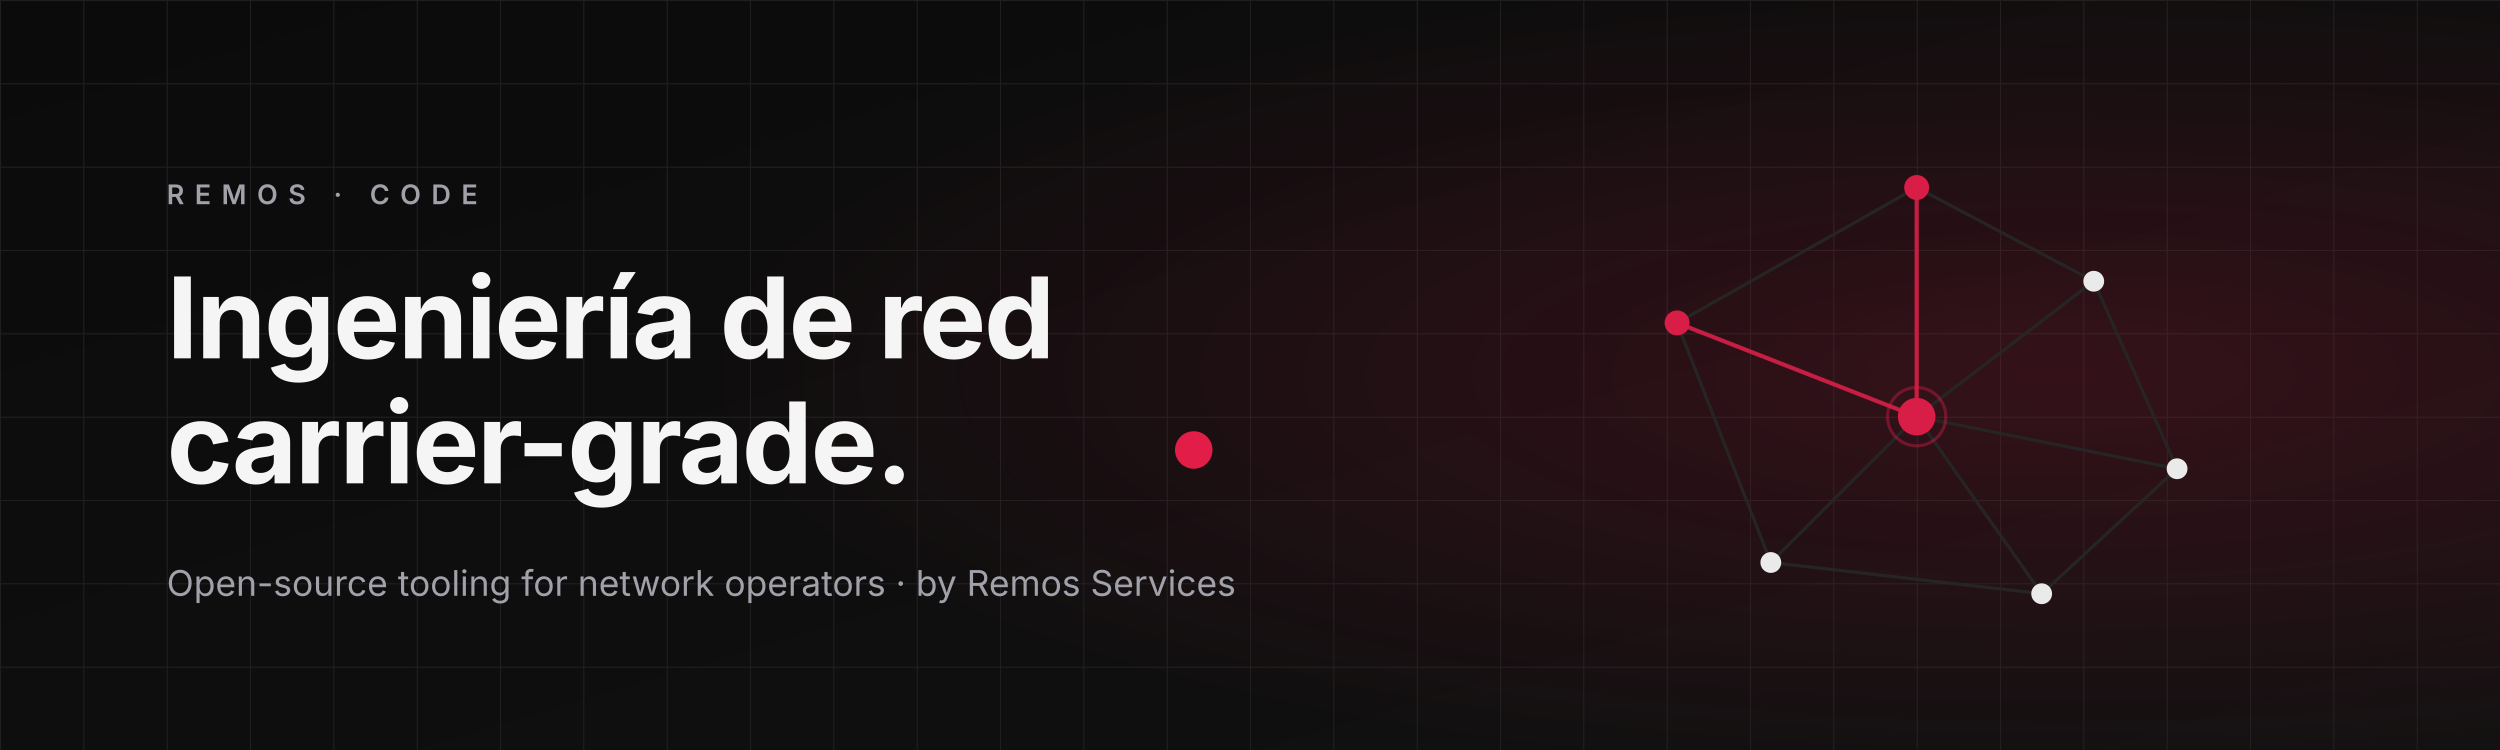
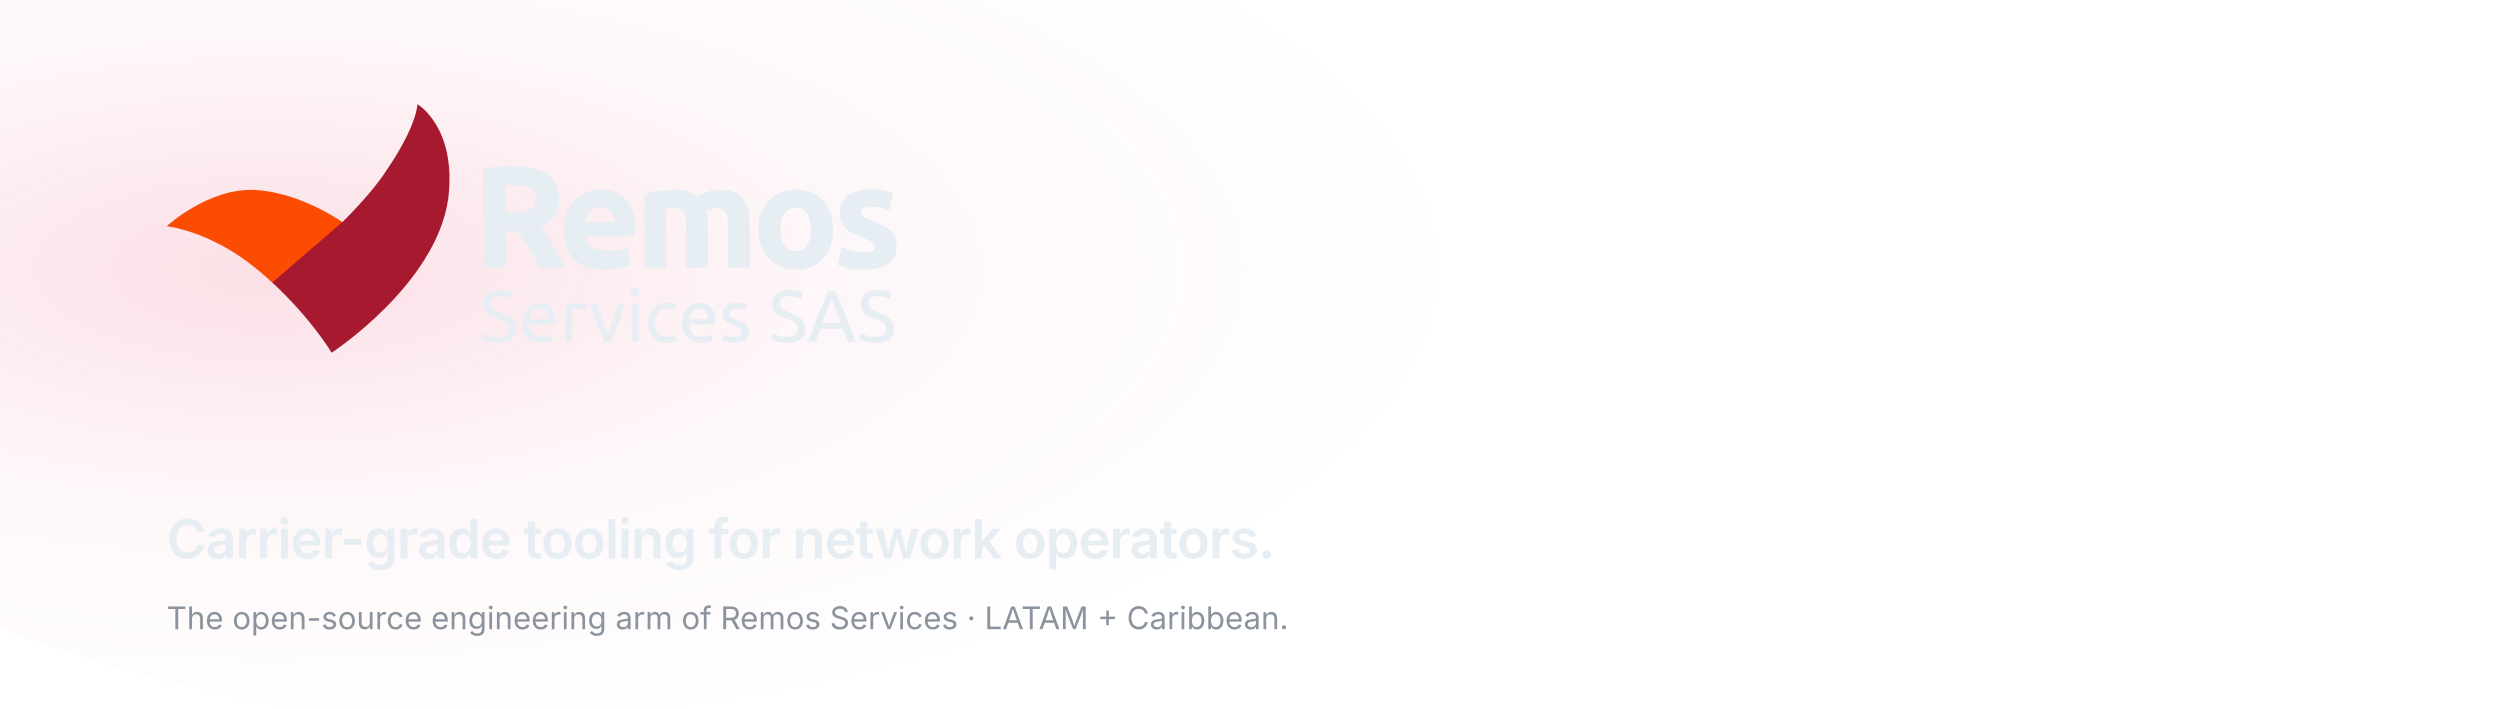
- <svg xmlns="http://www.w3.org/2000/svg" viewBox="0 0 1200 360" width="1200" height="360" role="img" aria-label="Remos Code — Ingeniería de red carrier-grade">
+ <svg xmlns="http://www.w3.org/2000/svg" viewBox="0 0 1200 340" width="1200" height="340" role="img" aria-label="Remos Services — Carrier-grade tooling for network operators">
  <defs>
-     <linearGradient id="bg" x1="0" y1="0" x2="1" y2="1">
-       <stop offset="0%" stop-color="#0B0B0B" />
-       <stop offset="100%" stop-color="#111111" />
-     </linearGradient>
-     <pattern id="grid" width="40" height="40" patternUnits="userSpaceOnUse">
-       <path d="M 40 0 L 0 0 0 40" fill="none" stroke="#1F1F1F" stroke-width="1" />
-     </pattern>
-     <radialGradient id="glow" cx="0.82" cy="0.5" r="0.55">
-       <stop offset="0%" stop-color="#E11D48" stop-opacity="0.18" />
+     <radialGradient id="glow" cx="0.28" cy="0.45" r="0.55">
+       <stop offset="0%" stop-color="#E11D48" stop-opacity="0.14" />
+       <stop offset="45%" stop-color="#E11D48" stop-opacity="0.04" />
      <stop offset="100%" stop-color="#E11D48" stop-opacity="0" />
    </radialGradient>
+     <linearGradient id="hairline" x1="0" y1="0" x2="1" y2="0">
+       <stop offset="0%" stop-color="#30363D" stop-opacity="0" />
+       <stop offset="50%" stop-color="#30363D" stop-opacity="1" />
+       <stop offset="100%" stop-color="#30363D" stop-opacity="0" />
+     </linearGradient>
  </defs>
-   <rect width="1200" height="360" fill="url(#bg)" />
-   <rect width="1200" height="360" fill="url(#grid)" />
-   <rect width="1200" height="360" fill="url(#glow)" />
+   <ellipse cx="360" cy="150" rx="520" ry="210" fill="url(#glow)" />
+   <g transform="translate(80, 50) scale(0.55)">
+     <path fill-rule="evenodd" clip-rule="evenodd" d="M154.536 103.662C154.536 103.662 117.101 76.787 76.786 74.866C36.474 72.946 0 106.543 0 106.543C0 106.543 38.041 110.384 78.707 143.978C83.801 148.185 88.599 152.406 93.103 156.58L154.532 103.666L154.536 103.662Z" fill="#FC4C02" />
+     <path fill-rule="evenodd" clip-rule="evenodd" d="M191.97 57.592C179.307 77.64 153.575 102.705 153.575 102.705L92.145 155.619C126.699 187.629 143.976 216.925 143.976 216.925C143.976 216.925 235.162 157.413 245.721 82.547C253.403 20.158 218.845 0 218.845 0C218.845 0 218.845 18.237 191.97 57.592Z" fill="#A6192E" />
+     <path d="M301.814 54.035C314.96 54.035 325.026 56.372 332.02 61.05C339.012 65.728 342.509 72.993 342.509 82.851C342.509 89.002 341.096 93.997 338.275 97.828C335.451 101.662 331.387 104.676 326.079 106.863C327.849 109.057 329.7 111.561 331.64 114.384C333.577 117.208 335.494 120.156 337.391 123.233C339.289 126.31 341.119 129.511 342.889 132.838C344.66 136.169 346.303 139.433 347.817 142.634H325.776C324.169 139.77 322.538 136.863 320.891 133.912C319.241 130.965 317.551 128.097 315.817 125.317C314.083 122.536 312.37 119.902 310.679 117.418C308.986 114.935 307.295 112.677 305.605 110.657H295.873V142.634H276.155V56.312C280.453 55.472 284.897 54.882 289.488 54.542C294.079 54.205 298.187 54.035 301.811 54.035H301.814ZM302.951 70.845C301.517 70.845 300.234 70.889 299.097 70.972C297.96 71.055 296.886 71.142 295.873 71.225V94.987H301.434C308.849 94.987 314.157 94.06 317.361 92.207C320.561 90.353 322.165 87.195 322.165 82.728C322.165 78.26 320.541 75.376 317.301 73.566C314.057 71.755 309.276 70.849 302.954 70.849L302.951 70.845Z" fill="#E6EDF3" />
+     <path d="M346.43 109.901C346.43 104.003 347.333 98.842 349.147 94.418C350.957 89.993 353.338 86.309 356.288 83.359C359.236 80.411 362.626 78.177 366.464 76.66C370.298 75.144 374.236 74.387 378.283 74.387C387.718 74.387 395.177 77.274 400.654 83.045C406.129 88.816 408.869 97.308 408.869 108.514C408.869 109.611 408.826 110.811 408.743 112.115C408.659 113.422 408.573 114.578 408.489 115.592H365.77C366.191 119.47 368.001 122.543 371.205 124.817C374.406 127.091 378.703 128.231 384.098 128.231C387.552 128.231 390.942 127.915 394.273 127.284C397.6 126.651 400.318 125.874 402.425 124.947L404.952 140.241C403.942 140.747 402.591 141.251 400.908 141.758C399.221 142.264 397.347 142.704 395.283 143.084C393.216 143.465 391.006 143.778 388.649 144.031C386.288 144.285 383.928 144.411 381.57 144.411C375.586 144.411 370.385 143.528 365.96 141.758C361.536 139.987 357.872 137.567 354.965 134.489C352.058 131.415 349.91 127.771 348.52 123.557C347.13 119.346 346.433 114.795 346.433 109.908L346.43 109.901ZM390.669 102.696C390.586 101.096 390.309 99.535 389.849 98.018C389.385 96.501 388.669 95.154 387.702 93.974C386.731 92.794 385.508 91.827 384.038 91.067C382.564 90.31 380.73 89.93 378.54 89.93C376.349 89.93 374.622 90.29 373.105 91.004C371.588 91.72 370.325 92.667 369.314 93.847C368.304 95.028 367.524 96.398 366.977 97.955C366.427 99.515 366.03 101.096 365.777 102.696H390.676H390.669Z" fill="#E6EDF3" />
+     <path d="M453.482 107.374C453.482 101.306 452.702 97.009 451.145 94.481C449.585 91.954 446.911 90.691 443.12 90.691C441.94 90.691 440.72 90.754 439.456 90.881C438.192 91.007 436.969 91.154 435.792 91.324V142.638H416.958V78.431C418.558 78.011 420.432 77.568 422.583 77.105C424.73 76.641 427.007 76.221 429.407 75.841C431.808 75.461 434.275 75.167 436.802 74.957C439.329 74.747 441.813 74.641 444.26 74.641C449.065 74.641 452.959 75.254 455.953 76.474C458.943 77.698 461.407 79.152 463.348 80.835C466.042 78.898 469.139 77.381 472.636 76.284C476.13 75.191 479.354 74.641 482.305 74.641C487.613 74.641 491.974 75.381 495.388 76.851C498.802 78.325 501.519 80.412 503.54 83.109C505.563 85.806 506.954 89.007 507.71 92.714C508.467 96.422 508.847 100.549 508.847 105.1V142.638H490.013V107.374C490.013 101.306 489.233 97.009 487.676 94.481C486.116 91.954 483.442 90.691 479.651 90.691C478.641 90.691 477.227 90.944 475.417 91.448C473.603 91.954 472.11 92.584 470.929 93.344C471.519 95.285 471.896 97.325 472.066 99.476C472.233 101.623 472.32 103.92 472.32 106.364V142.638H453.489V107.374H453.482Z" fill="#E6EDF3" />
+     <path d="M581.645 109.271C581.645 114.495 580.888 119.276 579.371 123.617C577.854 127.958 575.664 131.665 572.8 134.739C569.936 137.817 566.502 140.197 562.501 141.881C558.497 143.565 554.013 144.408 549.038 144.408C544.064 144.408 539.706 143.565 535.705 141.881C531.701 140.197 528.267 137.817 525.403 134.739C522.539 131.665 520.306 127.958 518.705 123.617C517.105 119.279 516.305 114.498 516.305 109.271C516.305 104.043 517.125 99.285 518.769 94.988C520.412 90.69 522.686 87.026 525.593 83.992C528.501 80.958 531.955 78.601 535.959 76.914C539.96 75.23 544.321 74.387 549.038 74.387C553.756 74.387 558.243 75.23 562.248 76.914C566.249 78.601 569.683 80.958 572.55 83.992C575.414 87.026 577.648 90.69 579.248 94.988C580.848 99.285 581.648 104.046 581.648 109.271H581.645ZM562.431 109.271C562.431 103.456 561.271 98.885 558.954 95.558C556.636 92.231 553.329 90.567 549.032 90.567C544.734 90.567 541.403 92.231 539.046 95.558C536.686 98.888 535.505 103.456 535.505 109.271C535.505 115.085 536.686 119.696 539.046 123.11C541.403 126.524 544.734 128.228 549.032 128.228C553.329 128.228 556.636 126.521 558.954 123.11C561.271 119.696 562.431 115.085 562.431 109.271Z" fill="#E6EDF3" />
+     <path d="M608.818 129.112C612.272 129.112 614.716 128.775 616.15 128.101C617.58 127.428 618.297 126.121 618.297 124.184C618.297 122.667 617.37 121.34 615.516 120.203C613.663 119.066 610.839 117.782 607.048 116.349C604.097 115.255 601.423 114.118 599.023 112.935C596.622 111.755 594.579 110.344 592.892 108.701C591.205 107.057 589.901 105.1 588.974 102.823C588.047 100.549 587.584 97.812 587.584 94.608C587.584 88.373 589.901 83.445 594.535 79.821C599.17 76.2 605.531 74.387 613.619 74.387C617.663 74.387 621.538 74.747 625.248 75.46C628.956 76.177 631.903 76.957 634.097 77.797L630.81 92.46C628.616 91.704 626.239 91.03 623.668 90.437C621.098 89.847 618.21 89.553 615.01 89.553C609.112 89.553 606.161 91.197 606.161 94.481C606.161 95.238 606.288 95.915 606.541 96.505C606.795 97.095 607.298 97.665 608.058 98.212C608.815 98.762 609.849 99.352 611.155 99.989C612.462 100.626 614.126 101.329 616.147 102.089C620.274 103.62 623.688 105.13 626.385 106.613C629.083 108.1 631.206 109.707 632.767 111.428C634.324 113.152 635.421 115.065 636.054 117.166C636.687 119.266 637.001 121.707 637.001 124.477C637.001 131.035 634.537 135.996 629.606 139.36C624.678 142.721 617.704 144.405 608.688 144.405C602.79 144.405 597.883 143.898 593.965 142.888C590.048 141.878 587.33 141.034 585.813 140.361L588.974 125.067C592.175 126.331 595.462 127.321 598.833 128.038C602.204 128.755 605.531 129.112 608.818 129.112Z" fill="#E6EDF3" />
+     <path d="M288.874 202.981C295.339 202.981 298.573 200.77 298.573 196.346C298.573 194.986 298.286 193.826 297.713 192.869C297.139 191.912 296.362 191.082 295.385 190.382C294.405 189.681 293.288 189.075 292.035 188.565C290.781 188.054 289.451 187.544 288.047 187.034C286.43 186.481 284.9 185.854 283.453 185.151C282.006 184.45 280.752 183.62 279.689 182.663C278.625 181.706 277.785 180.57 277.168 179.249C276.552 177.932 276.245 176.335 276.245 174.465C276.245 170.594 277.562 167.573 280.202 165.406C282.84 163.236 286.477 162.152 291.111 162.152C293.792 162.152 296.226 162.439 298.416 163.013C300.607 163.586 302.214 164.216 303.234 164.896L301.257 169.937C300.363 169.384 299.033 168.844 297.269 168.31C295.506 167.78 293.452 167.513 291.111 167.513C289.921 167.513 288.814 167.64 287.794 167.897C286.774 168.154 285.88 168.534 285.113 169.044C284.347 169.554 283.74 170.204 283.296 170.991C282.85 171.778 282.626 172.705 282.626 173.765C282.626 174.955 282.86 175.955 283.33 176.762C283.796 177.572 284.457 178.282 285.307 178.899C286.157 179.516 287.147 180.079 288.274 180.59C289.401 181.1 290.645 181.61 292.008 182.12C293.922 182.887 295.676 183.65 297.273 184.417C298.87 185.184 300.25 186.097 301.42 187.161C302.59 188.224 303.494 189.488 304.131 190.958C304.767 192.425 305.088 194.202 305.088 196.286C305.088 200.157 303.674 203.134 300.843 205.218C298.013 207.302 294.025 208.345 288.881 208.345C287.137 208.345 285.53 208.229 284.063 207.995C282.596 207.762 281.289 207.485 280.139 207.165C278.989 206.845 278.002 206.505 277.172 206.145C276.342 205.785 275.695 205.475 275.225 205.221L277.075 200.117C278.052 200.67 279.542 201.287 281.543 201.967C283.543 202.648 285.987 202.988 288.881 202.988L288.874 202.981Z" fill="#E6EDF3" />
+     <path d="M310.311 190.857C310.311 187.923 310.735 185.359 311.588 183.169C312.438 180.979 313.565 179.161 314.969 177.715C316.373 176.268 317.99 175.184 319.817 174.461C321.644 173.737 323.517 173.377 325.431 173.377C329.899 173.377 333.32 174.771 335.703 177.554C338.084 180.342 339.277 184.583 339.277 190.284V191.274C339.277 191.677 339.254 192.051 339.214 192.391H316.499C316.753 195.835 317.753 198.452 319.497 200.239C321.24 202.026 323.964 202.92 327.665 202.92C329.749 202.92 331.502 202.74 332.929 202.376C334.353 202.016 335.427 201.666 336.15 201.323L336.98 206.301C336.257 206.684 334.993 207.087 333.183 207.514C331.376 207.938 329.322 208.151 327.025 208.151C324.131 208.151 321.634 207.714 319.527 206.844C317.42 205.974 315.686 204.77 314.326 203.24C312.965 201.71 311.955 199.889 311.295 197.785C310.635 195.682 310.305 193.374 310.305 190.864L310.311 190.857ZM333.089 187.603C333.129 184.923 332.463 182.722 331.079 180.999C329.695 179.275 327.792 178.415 325.368 178.415C324.008 178.415 322.804 178.681 321.764 179.212C320.72 179.745 319.84 180.435 319.117 181.285C318.393 182.135 317.83 183.116 317.426 184.219C317.023 185.326 316.756 186.453 316.629 187.6H333.089V187.603Z" fill="#E6EDF3" />
+     <path d="M360.076 173.502C360.586 173.502 361.17 173.535 361.83 173.599C362.49 173.662 363.137 173.749 363.777 173.855C364.414 173.962 365.001 174.069 365.531 174.175C366.061 174.282 366.454 174.379 366.711 174.462L365.691 179.63C365.221 179.46 364.447 179.256 363.36 179.023C362.277 178.79 360.883 178.673 359.179 178.673C358.072 178.673 356.979 178.79 355.892 179.023C354.808 179.256 354.095 179.417 353.755 179.503V207.386H347.82V175.612C349.224 175.102 350.968 174.622 353.051 174.175C355.135 173.729 357.476 173.505 360.07 173.505L360.076 173.502Z" fill="#E6EDF3" />
+     <path d="M399.697 174.205C398.037 180.416 396.093 186.371 393.859 192.069C391.626 197.77 389.468 202.874 387.385 207.382H382.023C379.94 202.874 377.779 197.77 375.549 192.069C373.315 186.371 371.371 180.416 369.711 174.205H376.092C376.602 176.289 377.209 178.513 377.909 180.873C378.609 183.234 379.356 185.574 380.143 187.891C380.93 190.212 381.727 192.452 382.537 194.623C383.344 196.793 384.111 198.727 384.834 200.427C385.558 198.727 386.321 196.79 387.131 194.623C387.938 192.452 388.735 190.212 389.525 187.891C390.312 185.574 391.055 183.234 391.759 180.873C392.459 178.513 393.066 176.289 393.576 174.205H399.701H399.697Z" fill="#E6EDF3" />
+     <path d="M408.756 168.208C407.693 168.208 406.789 167.858 406.046 167.155C405.302 166.455 404.929 165.508 404.929 164.314C404.929 163.12 405.302 162.177 406.046 161.473C406.789 160.77 407.693 160.42 408.756 160.42C409.82 160.42 410.723 160.77 411.467 161.473C412.21 162.174 412.584 163.124 412.584 164.314C412.584 165.504 412.21 166.451 411.467 167.155C410.723 167.855 409.816 168.208 408.756 168.208ZM411.757 207.383H405.822V174.206H411.757V207.383Z" fill="#E6EDF3" />
+     <path d="M436.385 208.148C433.705 208.148 431.354 207.721 429.334 206.871C427.313 206.02 425.61 204.83 424.229 203.297C422.846 201.766 421.816 199.946 421.135 197.842C420.455 195.738 420.115 193.408 420.115 190.857C420.115 188.307 420.489 185.966 421.232 183.839C421.976 181.712 423.029 179.872 424.389 178.321C425.75 176.768 427.42 175.557 429.397 174.684C431.374 173.814 433.578 173.377 436.002 173.377C437.489 173.377 438.979 173.504 440.47 173.76C441.956 174.017 443.383 174.42 444.744 174.974L443.403 180.015C442.51 179.592 441.48 179.248 440.309 178.995C439.139 178.738 437.896 178.611 436.575 178.611C433.258 178.611 430.714 179.655 428.95 181.739C427.183 183.822 426.303 186.866 426.303 190.864C426.303 192.651 426.503 194.288 426.91 195.778C427.313 197.269 427.95 198.542 428.824 199.606C429.694 200.669 430.811 201.49 432.174 202.063C433.535 202.636 435.195 202.923 437.152 202.923C438.726 202.923 440.149 202.773 441.426 202.476C442.703 202.18 443.7 201.86 444.424 201.52L445.254 206.497C444.914 206.711 444.424 206.911 443.787 207.104C443.15 207.294 442.427 207.464 441.616 207.614C440.81 207.764 439.946 207.891 439.033 207.998C438.116 208.104 437.236 208.158 436.385 208.158V208.148Z" fill="#E6EDF3" />
+     <path d="M449.781 190.857C449.781 187.923 450.204 185.359 451.058 183.169C451.908 180.979 453.035 179.161 454.439 177.715C455.842 176.268 457.459 175.184 459.286 174.461C461.113 173.737 462.987 173.377 464.901 173.377C469.369 173.377 472.789 174.771 475.173 177.554C477.554 180.342 478.747 184.583 478.747 190.284V191.274C478.747 191.677 478.724 192.051 478.684 192.391H455.969C456.222 195.835 457.223 198.452 458.966 200.239C460.71 202.026 463.434 202.92 467.135 202.92C469.218 202.92 470.972 202.74 472.399 202.376C473.823 202.016 474.896 201.666 475.62 201.323L476.45 206.301C475.727 206.684 474.463 207.087 472.653 207.514C470.845 207.938 468.792 208.151 466.495 208.151C463.601 208.151 461.103 207.714 458.996 206.844C456.889 205.974 455.156 204.77 453.795 203.24C452.435 201.71 451.425 199.889 450.765 197.785C450.104 195.682 449.774 193.374 449.774 190.864L449.781 190.857ZM472.559 187.603C472.599 184.923 471.932 182.722 470.549 180.999C469.165 179.275 467.261 178.415 464.838 178.415C463.477 178.415 462.274 178.681 461.233 179.212C460.19 179.745 459.31 180.435 458.586 181.285C457.863 182.135 457.299 183.116 456.896 184.219C456.492 185.326 456.226 186.453 456.099 187.6H472.559V187.603Z" fill="#E6EDF3" />
+     <path d="M495.017 203.107C497.441 203.107 499.238 202.787 500.408 202.15C501.578 201.514 502.162 200.49 502.162 199.086C502.162 197.683 501.588 196.493 500.438 195.642C499.291 194.792 497.397 193.835 494.76 192.772C493.483 192.262 492.26 191.742 491.093 191.208C489.922 190.678 488.912 190.051 488.062 189.324C487.212 188.601 486.532 187.731 486.022 186.707C485.512 185.687 485.255 184.433 485.255 182.943C485.255 180.009 486.338 177.679 488.509 175.955C490.679 174.231 493.633 173.371 497.377 173.371C498.311 173.371 499.248 173.424 500.185 173.531C501.118 173.638 501.992 173.765 502.802 173.915C503.609 174.065 504.322 174.225 504.939 174.395C505.556 174.565 506.033 174.715 506.376 174.841L505.292 179.946C504.656 179.606 503.655 179.256 502.292 178.892C500.931 178.532 499.294 178.349 497.377 178.349C495.717 178.349 494.273 178.679 493.04 179.339C491.806 179.999 491.189 181.029 491.189 182.433C491.189 183.156 491.326 183.793 491.603 184.347C491.88 184.9 492.303 185.4 492.88 185.847C493.453 186.294 494.167 186.707 495.017 187.091C495.867 187.474 496.887 187.877 498.081 188.304C499.655 188.901 501.058 189.484 502.292 190.058C503.525 190.631 504.579 191.302 505.449 192.068C506.319 192.835 506.989 193.759 507.46 194.842C507.926 195.926 508.163 197.256 508.163 198.83C508.163 201.894 507.023 204.211 504.749 205.785C502.472 207.358 499.231 208.145 495.02 208.145C492.086 208.145 489.789 207.898 488.129 207.412C486.468 206.925 485.342 206.551 484.748 206.295L485.832 201.19C486.512 201.447 487.595 201.827 489.086 202.337C490.573 202.847 492.553 203.104 495.02 203.104L495.017 203.107Z" fill="#E6EDF3" />
+     <path d="M541.147 202.981C547.611 202.981 550.845 200.77 550.845 196.346C550.845 194.986 550.559 193.826 549.985 192.869C549.412 191.912 548.635 191.082 547.658 190.382C546.678 189.681 545.561 189.075 544.307 188.565C543.054 188.054 541.723 187.544 540.32 187.034C538.703 186.481 537.172 185.854 535.725 185.151C534.278 184.45 533.025 183.62 531.961 182.663C530.898 181.706 530.058 180.57 529.441 179.249C528.824 177.932 528.517 176.335 528.517 174.465C528.517 170.594 529.834 167.573 532.475 165.406C535.112 163.236 538.749 162.152 543.384 162.152C546.064 162.152 548.498 162.439 550.689 163.013C552.879 163.586 554.486 164.216 555.506 164.896L553.529 169.937C552.636 169.384 551.305 168.844 549.542 168.31C547.775 167.78 545.724 167.513 543.384 167.513C542.193 167.513 541.087 167.64 540.066 167.897C539.046 168.154 538.153 168.534 537.386 169.044C536.619 169.554 536.016 170.204 535.569 170.991C535.122 171.778 534.899 172.705 534.899 173.765C534.899 174.955 535.132 175.955 535.602 176.762C536.069 177.572 536.729 178.282 537.579 178.899C538.429 179.516 539.42 180.079 540.546 180.59C541.673 181.1 542.917 181.61 544.281 182.12C546.194 182.887 547.948 183.65 549.545 184.417C551.142 185.184 552.522 186.097 553.693 187.161C554.863 188.224 555.766 189.488 556.403 190.958C557.04 192.425 557.36 194.202 557.36 196.286C557.36 200.157 555.946 203.134 553.116 205.218C550.285 207.302 546.298 208.345 541.153 208.345C539.41 208.345 537.803 208.229 536.336 207.995C534.869 207.762 533.558 207.485 532.411 207.165C531.261 206.845 530.274 206.505 529.444 206.145C528.614 205.785 527.967 205.475 527.497 205.221L529.347 200.117C530.324 200.67 531.815 201.287 533.815 201.967C535.815 202.648 538.259 202.988 541.153 202.988L541.147 202.981Z" fill="#E6EDF3" />
+     <path d="M594.357 207.382C593.634 205.468 592.953 203.584 592.317 201.734C591.68 199.884 591.02 198 590.34 196.086H570.305L566.285 207.379H559.84C561.54 202.701 563.134 198.373 564.624 194.396C566.111 190.418 567.568 186.644 568.995 183.07C570.419 179.496 571.836 176.082 573.239 172.831C574.643 169.581 576.11 166.357 577.64 163.166H583.318C584.848 166.357 586.315 169.577 587.719 172.831C589.123 176.085 590.536 179.499 591.963 183.07C593.387 186.644 594.844 190.418 596.334 194.396C597.821 198.373 599.418 202.701 601.118 207.379H594.354L594.357 207.382ZM588.553 190.985C587.192 187.284 585.842 183.7 584.502 180.233C583.161 176.766 581.768 173.438 580.324 170.248C578.834 173.438 577.42 176.766 576.08 180.233C574.74 183.7 573.409 187.284 572.092 190.985H588.553Z" fill="#E6EDF3" />
+     <path d="M618.41 202.981C624.874 202.981 628.108 200.77 628.108 196.346C628.108 194.986 627.822 193.826 627.248 192.869C626.675 191.912 625.898 191.082 624.921 190.382C623.941 189.681 622.824 189.075 621.57 188.565C620.317 188.054 618.986 187.544 617.583 187.034C615.966 186.481 614.436 185.854 612.989 185.151C611.542 184.45 610.288 183.62 609.224 182.663C608.161 181.706 607.321 180.57 606.704 179.249C606.087 177.932 605.777 176.335 605.777 174.465C605.777 170.594 607.094 167.573 609.735 165.406C612.372 163.236 616.009 162.152 620.644 162.152C623.324 162.152 625.758 162.439 627.948 163.013C630.139 163.586 631.746 164.216 632.766 164.896L630.789 169.937C629.895 169.384 628.565 168.844 626.801 168.31C625.034 167.78 622.984 167.513 620.644 167.513C619.453 167.513 618.346 167.64 617.326 167.897C616.306 168.154 615.412 168.534 614.646 169.044C613.879 169.554 613.275 170.204 612.829 170.991C612.382 171.778 612.158 172.705 612.158 173.765C612.158 174.955 612.392 175.955 612.862 176.762C613.329 177.572 613.989 178.282 614.839 178.899C615.689 179.516 616.679 180.079 617.806 180.59C618.933 181.1 620.177 181.61 621.54 182.12C623.454 182.887 625.208 183.65 626.805 184.417C628.402 185.184 629.782 186.097 630.952 187.161C632.123 188.224 633.026 189.488 633.663 190.958C634.3 192.425 634.62 194.202 634.62 196.286C634.62 200.157 633.206 203.134 630.376 205.218C627.545 207.302 623.557 208.345 618.413 208.345C616.669 208.345 615.062 208.229 613.595 207.995C612.128 207.762 610.818 207.485 609.671 207.165C608.524 206.845 607.534 206.505 606.704 206.145C605.874 205.785 605.227 205.475 604.757 205.221L606.607 200.117C607.584 200.67 609.074 201.287 611.075 201.967C613.075 202.648 615.519 202.988 618.413 202.988L618.41 202.981Z" fill="#E6EDF3" />
+   </g>
+   <line x1="80" y1="230" x2="700" y2="230" stroke="url(#hairline)" stroke-width="1" />
  <g font-family="Sora, ui-sans-serif, system-ui, -apple-system, sans-serif">
-     <text x="80" y="98" font-size="13" font-weight="600" fill="#A1A1AA" letter-spacing="5">REMOS · CODE</text>
-     <text x="80" y="172" font-size="54" font-weight="700" fill="#F5F5F5" letter-spacing="-1">Ingeniería de red</text>
-     <text x="80" y="232" font-size="54" font-weight="700" fill="#F5F5F5" letter-spacing="-1">carrier-grade.</text>
-     <circle cx="573" cy="216" r="9" fill="#E11D48" />
-     <text x="80" y="286" font-family="Inter, ui-sans-serif, system-ui, -apple-system, sans-serif" font-size="17" font-weight="400" fill="#A1A1AA">Open-source tooling for network operators · by Remos Services</text>
-   </g>
-   <g transform="translate(920, 180)" opacity="0.95">
-     <g stroke="#262626" stroke-width="1.5" fill="none">
-       <line x1="0" y1="-90" x2="0" y2="20" />
-       <line x1="85" y1="-45" x2="0" y2="20" />
-       <line x1="125" y1="45" x2="0" y2="20" />
-       <line x1="60" y1="105" x2="0" y2="20" />
-       <line x1="-70" y1="90" x2="0" y2="20" />
-       <line x1="-115" y1="-25" x2="0" y2="20" />
-       <line x1="0" y1="-90" x2="85" y2="-45" />
-       <line x1="85" y1="-45" x2="125" y2="45" />
-       <line x1="125" y1="45" x2="60" y2="105" />
-       <line x1="60" y1="105" x2="-70" y2="90" />
-       <line x1="-70" y1="90" x2="-115" y2="-25" />
-       <line x1="-115" y1="-25" x2="0" y2="-90" />
-     </g>
-     <line x1="-115" y1="-25" x2="0" y2="20" stroke="#E11D48" stroke-width="2" opacity="0.9" />
-     <line x1="0" y1="-90" x2="0" y2="20" stroke="#E11D48" stroke-width="2" opacity="0.9" />
-     <circle cx="0" cy="-90" r="6" fill="#E11D48" />
-     <circle cx="85" cy="-45" r="5" fill="#F5F5F5" />
-     <circle cx="125" cy="45" r="5" fill="#F5F5F5" />
-     <circle cx="60" cy="105" r="5" fill="#F5F5F5" />
-     <circle cx="-70" cy="90" r="5" fill="#F5F5F5" />
-     <circle cx="-115" cy="-25" r="6" fill="#E11D48" />
-     <circle cx="0" cy="20" r="9" fill="#E11D48" />
-     <circle cx="0" cy="20" r="14" fill="none" stroke="#E11D48" stroke-width="1.5" opacity="0.4" />
+     <text x="80" y="268" font-size="26" font-weight="600" fill="#E6EDF3" letter-spacing="-0.5">Carrier-grade tooling for network operators.</text>
+     <text x="80" y="302" font-family="Inter, ui-sans-serif, system-ui, -apple-system, sans-serif" font-size="15" font-weight="400" fill="#8B949E">The open-source engineering arm of Remos Services · LATAM + Caribbean.</text>
  </g>
</svg>
